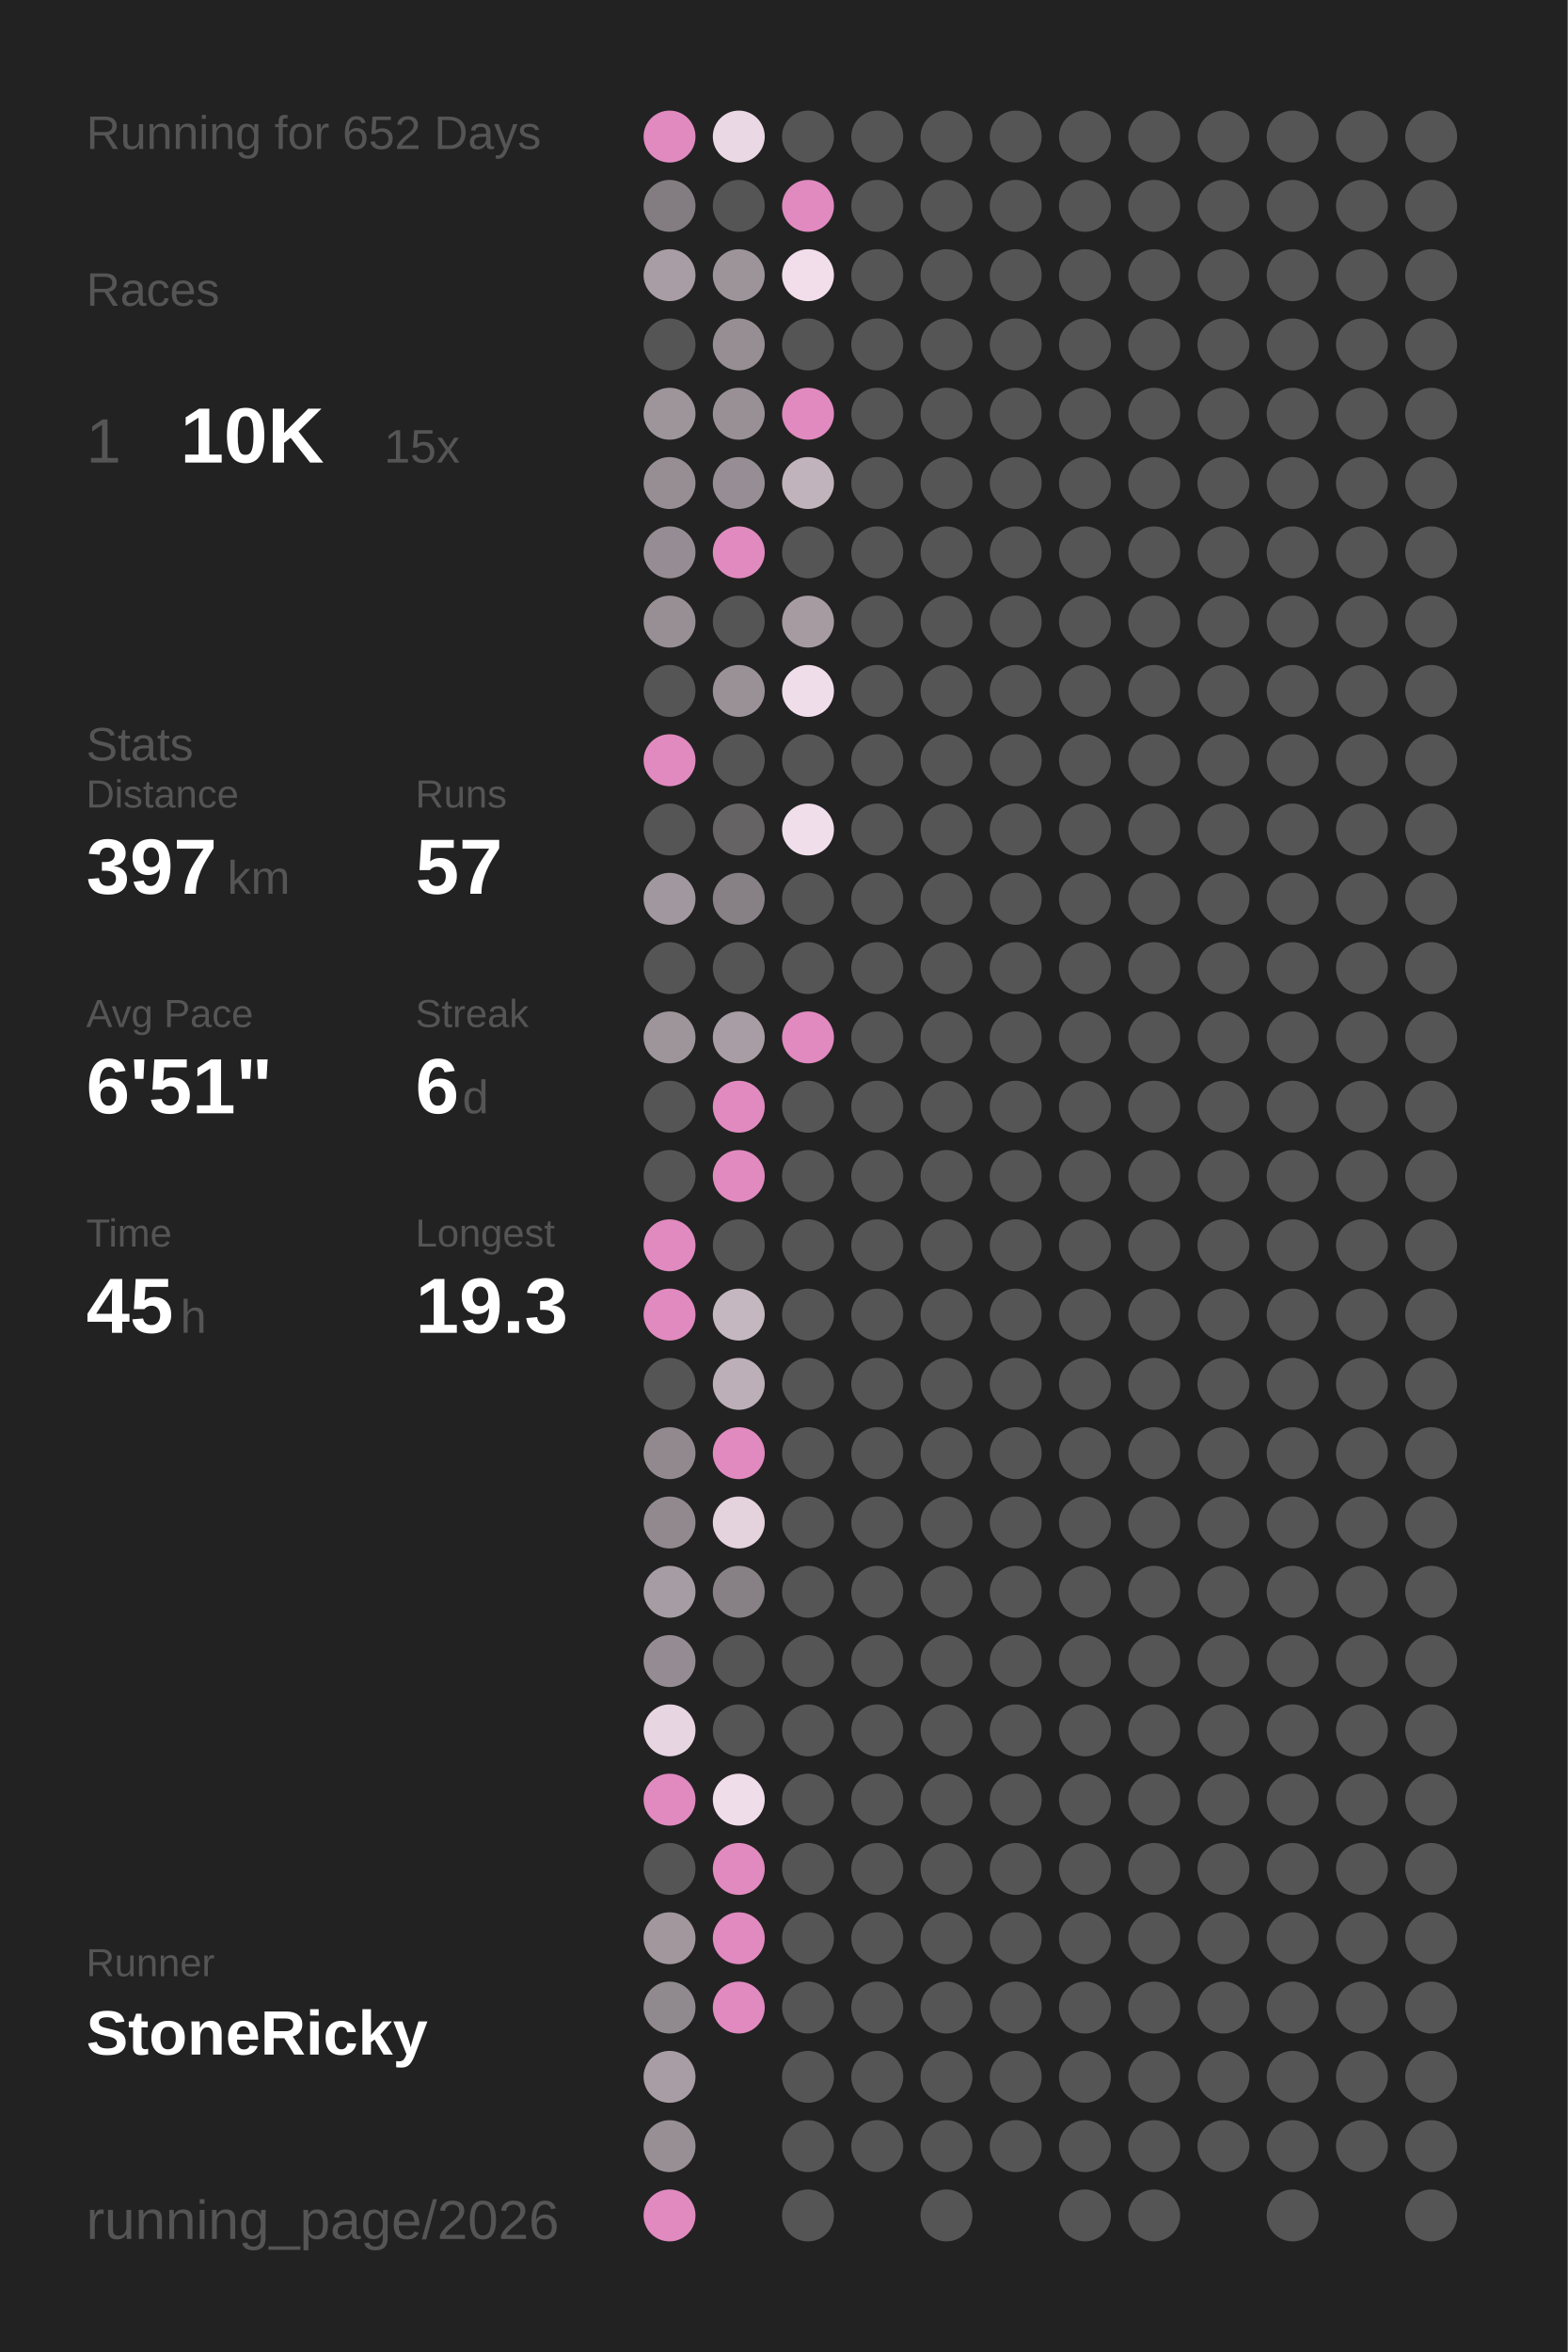
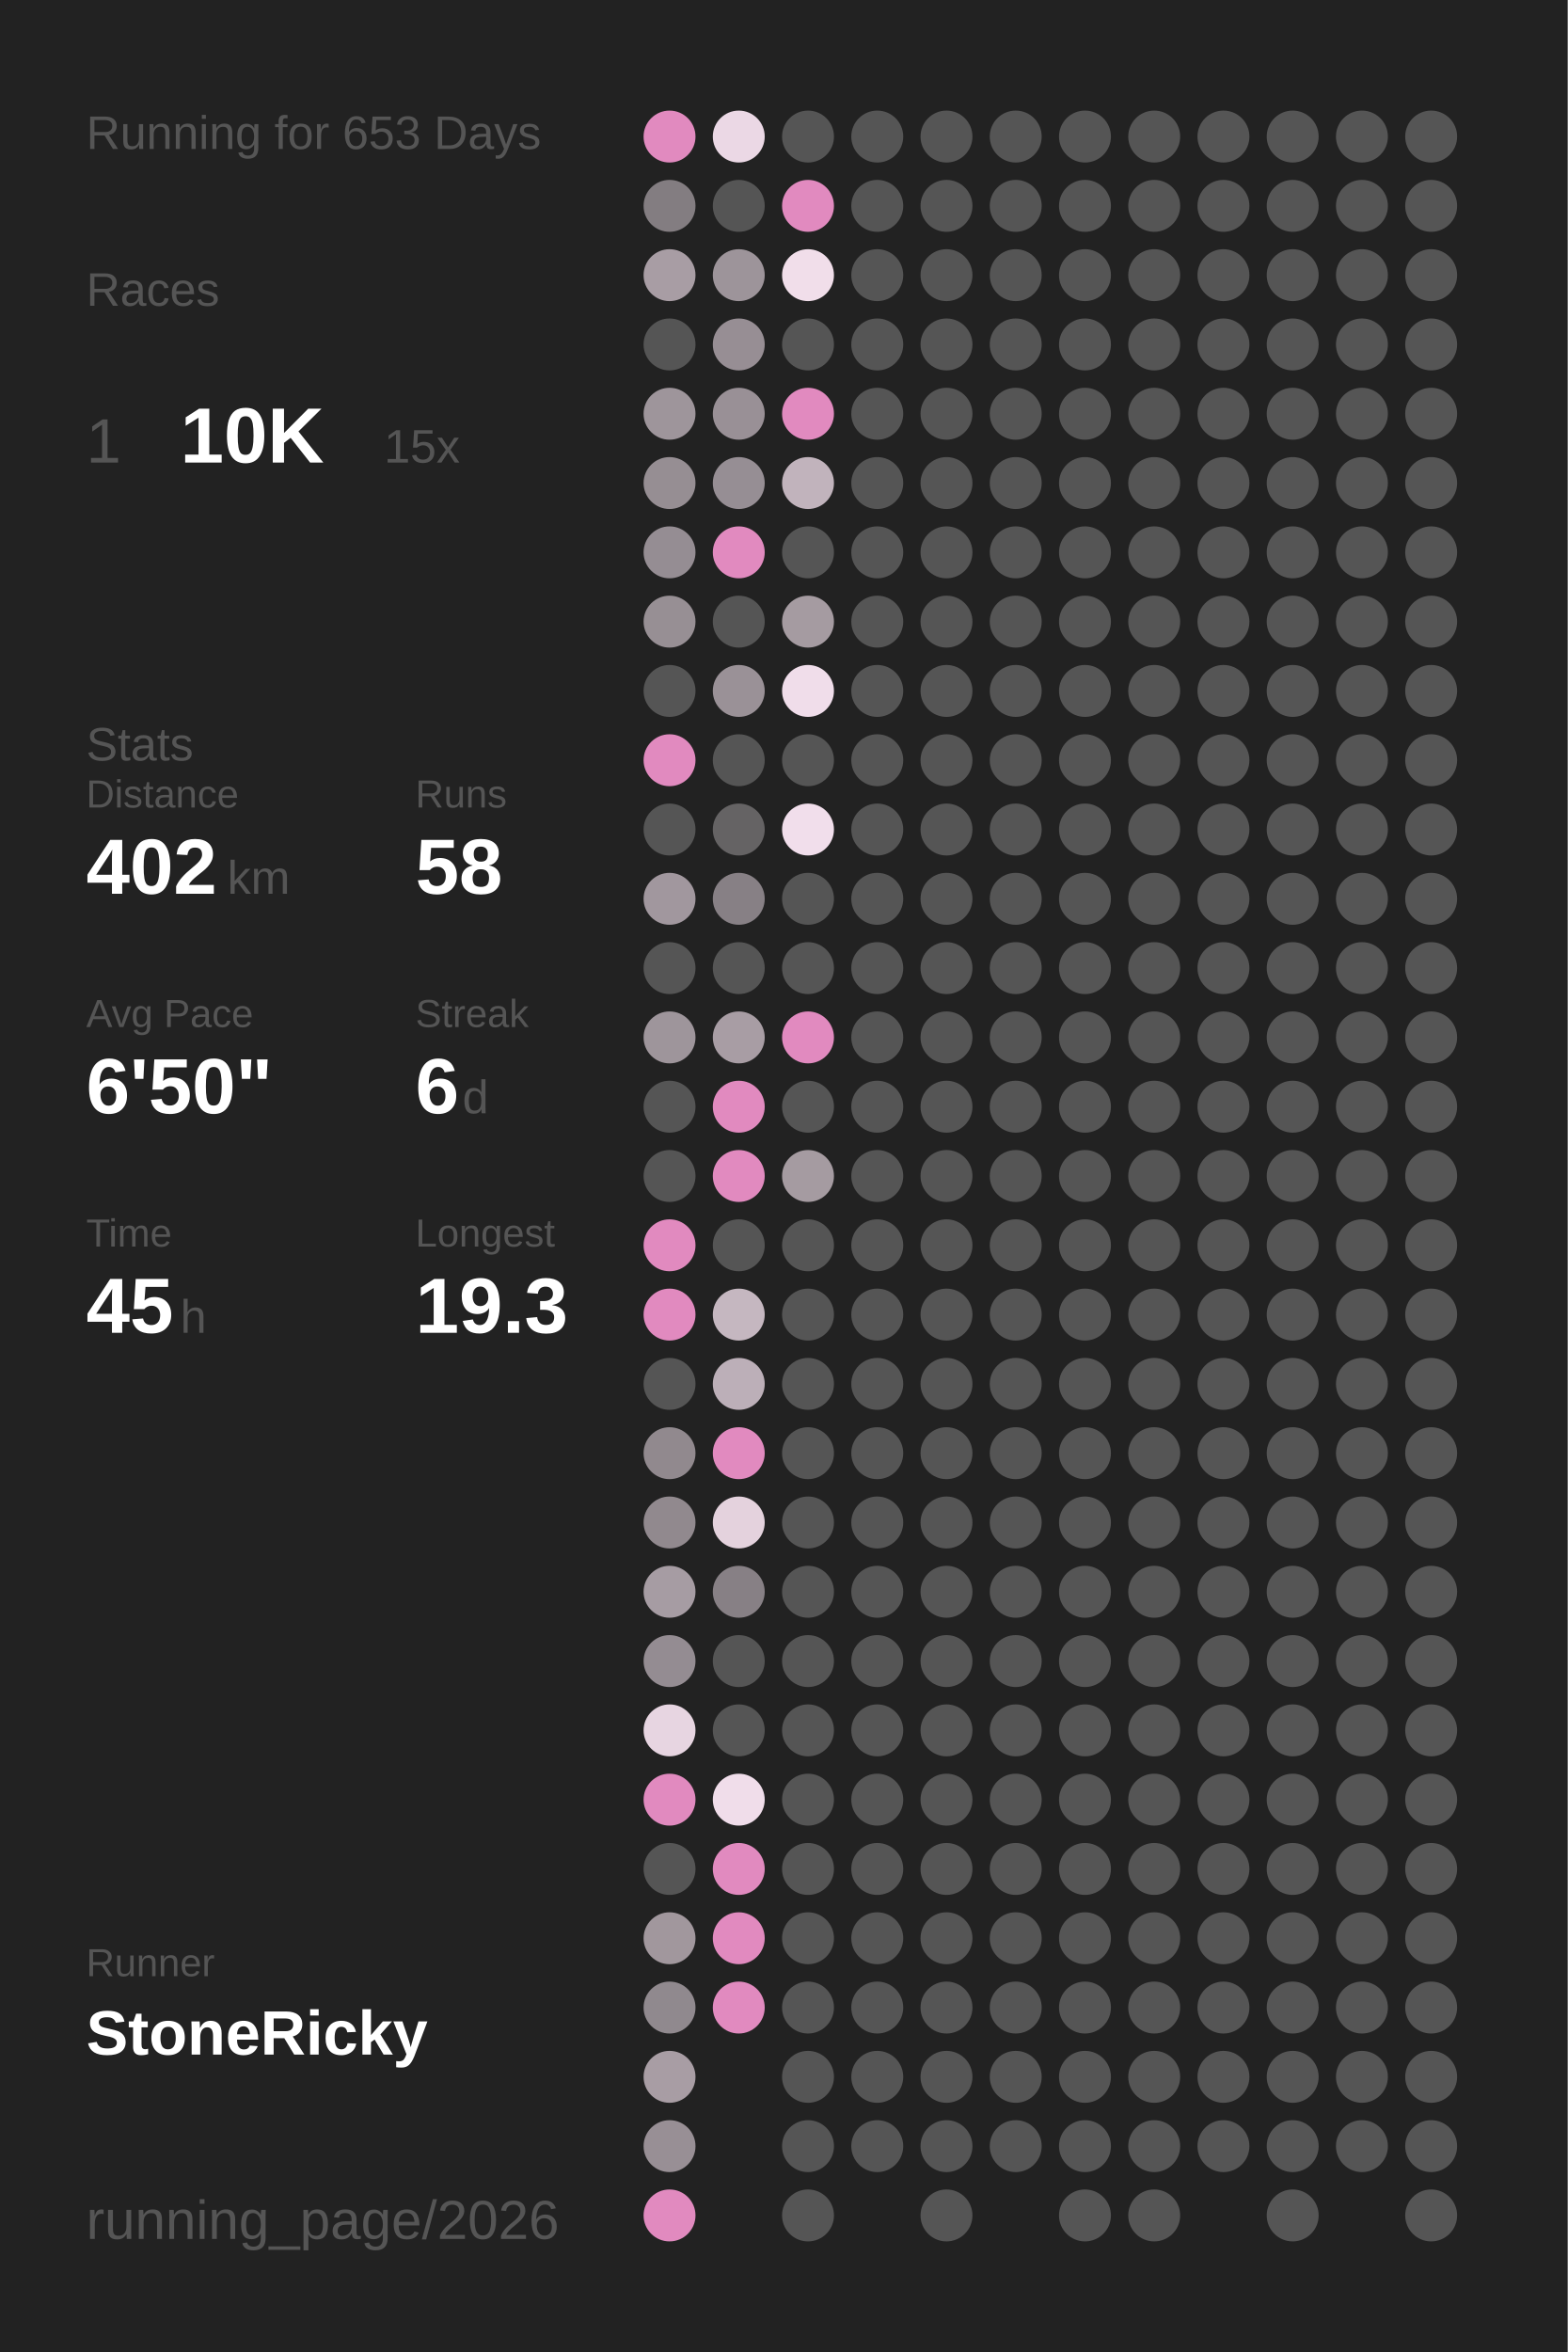
<svg xmlns="http://www.w3.org/2000/svg" baseProfile="full" height="300mm" version="1.1" viewBox="0,0,200,300" width="200mm">
  <defs />
  <rect fill="#222222" height="300" width="200" x="0" y="0" />
-   <text fill="#555555" style="font-size:6px; font-family:Arial;" x="11" y="19">Running for 652 Days</text>
+   <text fill="#555555" style="font-size:6px; font-family:Arial;" x="11" y="19">Running for 653 Days</text>
  <text fill="#555555" style="font-size:6px; font-family:Arial;" x="11" y="39">Races</text>
  <text fill="#555555" style="font-size:8px; font-family:Arial;" x="11" y="59">1</text>
  <text fill="#FFFFFF" style="font-size:10px; font-family:Arial; font-weight:bold;" x="23" y="59">10K</text>
  <text fill="#555555" style="font-size:6px; font-family:Arial;" x="49" y="59">15x</text>
  <text fill="#555555" style="font-size:6px; font-family:Arial;" x="11" y="97">Stats</text>
  <text fill="#555555" style="font-size:5px; font-family:Arial;" x="11" y="103">Distance</text>
-   <text fill="#FFFFFF" style="font-size:10px; font-family:Arial; font-weight:bold;" x="11" y="114">397</text>
+   <text fill="#FFFFFF" style="font-size:10px; font-family:Arial; font-weight:bold;" x="11" y="114">402</text>
  <text fill="#555555" style="font-size:6px; font-family:Arial;" x="29" y="114">km</text>
  <text fill="#555555" style="font-size:5px; font-family:Arial;" x="53" y="103">Runs</text>
-   <text fill="#FFFFFF" style="font-size:10px; font-family:Arial; font-weight:bold;" x="53" y="114">57</text>
+   <text fill="#FFFFFF" style="font-size:10px; font-family:Arial; font-weight:bold;" x="53" y="114">58</text>
  <text fill="#555555" style="font-size:5px; font-family:Arial;" x="11" y="131">Avg Pace</text>
-   <text fill="#FFFFFF" style="font-size:10px; font-family:Arial; font-weight:bold;" x="11" y="142">6'51"</text>
+   <text fill="#FFFFFF" style="font-size:10px; font-family:Arial; font-weight:bold;" x="11" y="142">6'50"</text>
  <text fill="#555555" style="font-size:5px; font-family:Arial;" x="53" y="131">Streak</text>
  <text fill="#FFFFFF" style="font-size:10px; font-family:Arial; font-weight:bold;" x="53" y="142">6</text>
  <text fill="#555555" style="font-size:6px; font-family:Arial;" x="59" y="142">d</text>
  <text fill="#555555" style="font-size:5px; font-family:Arial;" x="11" y="159">Time</text>
  <text fill="#FFFFFF" style="font-size:10px; font-family:Arial; font-weight:bold;" x="11" y="170">45</text>
  <text fill="#555555" style="font-size:6px; font-family:Arial;" x="23" y="170">h</text>
  <text fill="#555555" style="font-size:5px; font-family:Arial;" x="53" y="159">Longest</text>
  <text fill="#FFFFFF" style="font-size:10px; font-family:Arial; font-weight:bold;" x="53" y="170">19.3</text>
  <text fill="#555555" style="font-size:5px; font-family:Arial;" x="11" y="252.065">Runner</text>
  <text fill="#FFFFFF" style="font-size:8px; font-family:Arial; font-weight:bold;" x="11" y="262.065">StoneRicky</text>
  <text fill="#555555" style="font-size:7px; font-family:Arial;" x="11" y="285.581">running_page/2026</text>
  <circle cx="85.417" cy="17.419" fill="#E18ABF" r="3.312" />
  <circle cx="85.417" cy="26.258" fill="#837d81" r="3.312" />
  <circle cx="85.417" cy="35.097" fill="#a89da4" r="3.312" />
  <circle cx="85.417" cy="43.935" fill="#555555" r="3.312" />
  <circle cx="85.417" cy="52.774" fill="#9e959b" r="3.312" />
  <circle cx="85.417" cy="61.613" fill="#968e93" r="3.312" />
  <circle cx="85.417" cy="70.452" fill="#958d93" r="3.312" />
  <circle cx="85.417" cy="79.29" fill="#978f94" r="3.312" />
  <circle cx="85.417" cy="88.129" fill="#555555" r="3.312" />
  <circle cx="85.417" cy="96.968" fill="#E18ABF" r="3.312" />
  <circle cx="85.417" cy="105.806" fill="#555555" r="3.312" />
  <circle cx="85.417" cy="114.645" fill="#a1979e" r="3.312" />
  <circle cx="85.417" cy="123.484" fill="#555555" r="3.312" />
  <circle cx="85.417" cy="132.323" fill="#9e959b" r="3.312" />
  <circle cx="85.417" cy="141.161" fill="#555555" r="3.312" />
  <circle cx="85.417" cy="150" fill="#555555" r="3.312" />
  <circle cx="85.417" cy="158.839" fill="#E18ABF" r="3.312" />
  <circle cx="85.417" cy="167.677" fill="#E18ABF" r="3.312" />
  <circle cx="85.417" cy="176.516" fill="#555555" r="3.312" />
  <circle cx="85.417" cy="185.355" fill="#91898e" r="3.312" />
  <circle cx="85.417" cy="194.194" fill="#91898e" r="3.312" />
  <circle cx="85.417" cy="203.032" fill="#a69ca3" r="3.312" />
  <circle cx="85.417" cy="211.871" fill="#948c92" r="3.312" />
  <circle cx="85.417" cy="220.71" fill="#e7d5e1" r="3.312" />
  <circle cx="85.417" cy="229.548" fill="#E18ABF" r="3.312" />
  <circle cx="85.417" cy="238.387" fill="#555555" r="3.312" />
  <circle cx="85.417" cy="247.226" fill="#a1979d" r="3.312" />
  <circle cx="85.417" cy="256.065" fill="#90898e" r="3.312" />
  <circle cx="85.417" cy="264.903" fill="#a89da4" r="3.312" />
  <circle cx="85.417" cy="273.742" fill="#988f95" r="3.312" />
  <circle cx="85.417" cy="282.581" fill="#E18ABF" r="3.312" />
  <circle cx="94.25" cy="17.419" fill="#ebd8e5" r="3.312" />
  <circle cx="94.25" cy="26.258" fill="#555555" r="3.312" />
  <circle cx="94.25" cy="35.097" fill="#9d949a" r="3.312" />
  <circle cx="94.25" cy="43.935" fill="#978e94" r="3.312" />
  <circle cx="94.25" cy="52.774" fill="#999096" r="3.312" />
  <circle cx="94.25" cy="61.613" fill="#968e94" r="3.312" />
  <circle cx="94.25" cy="70.452" fill="#E18ABF" r="3.312" />
  <circle cx="94.25" cy="79.29" fill="#555555" r="3.312" />
  <circle cx="94.25" cy="88.129" fill="#9a9197" r="3.312" />
  <circle cx="94.25" cy="96.968" fill="#555555" r="3.312" />
  <circle cx="94.25" cy="105.806" fill="#656364" r="3.312" />
  <circle cx="94.25" cy="114.645" fill="#878085" r="3.312" />
  <circle cx="94.25" cy="123.484" fill="#555555" r="3.312" />
  <circle cx="94.25" cy="132.323" fill="#a89da4" r="3.312" />
  <circle cx="94.25" cy="141.161" fill="#E18ABF" r="3.312" />
  <circle cx="94.25" cy="150" fill="#E18ABF" r="3.312" />
  <circle cx="94.25" cy="158.839" fill="#555555" r="3.312" />
  <circle cx="94.25" cy="167.677" fill="#c5b7c0" r="3.312" />
  <circle cx="94.25" cy="176.516" fill="#bcafb8" r="3.312" />
  <circle cx="94.25" cy="185.355" fill="#E18ABF" r="3.312" />
  <circle cx="94.25" cy="194.194" fill="#e4d2dd" r="3.312" />
  <circle cx="94.25" cy="203.032" fill="#878085" r="3.312" />
  <circle cx="94.25" cy="211.871" fill="#555555" r="3.312" />
  <circle cx="94.25" cy="220.71" fill="#555555" r="3.312" />
  <circle cx="94.25" cy="229.548" fill="#f0ddea" r="3.312" />
  <circle cx="94.25" cy="238.387" fill="#E18ABF" r="3.312" />
  <circle cx="94.25" cy="247.226" fill="#E18ABF" r="3.312" />
  <circle cx="94.25" cy="256.065" fill="#E18ABF" r="3.312" />
  <circle cx="103.083" cy="17.419" fill="#555555" r="3.312" />
  <circle cx="103.083" cy="26.258" fill="#E18ABF" r="3.312" />
  <circle cx="103.083" cy="35.097" fill="#f1deea" r="3.312" />
  <circle cx="103.083" cy="43.935" fill="#555555" r="3.312" />
  <circle cx="103.083" cy="52.774" fill="#E18ABF" r="3.312" />
  <circle cx="103.083" cy="61.613" fill="#c1b3bc" r="3.312" />
  <circle cx="103.083" cy="70.452" fill="#555555" r="3.312" />
  <circle cx="103.083" cy="79.29" fill="#a59ba1" r="3.312" />
  <circle cx="103.083" cy="88.129" fill="#f0ddea" r="3.312" />
  <circle cx="103.083" cy="96.968" fill="#555555" r="3.312" />
  <circle cx="103.083" cy="105.806" fill="#f1deeb" r="3.312" />
  <circle cx="103.083" cy="114.645" fill="#555555" r="3.312" />
  <circle cx="103.083" cy="123.484" fill="#555555" r="3.312" />
  <circle cx="103.083" cy="132.323" fill="#E18ABF" r="3.312" />
  <circle cx="103.083" cy="141.161" fill="#555555" r="3.312" />
-   <circle cx="103.083" cy="150" fill="#555555" r="3.312" />
+   <circle cx="103.083" cy="150" fill="#a59ba1" r="3.312" />
  <circle cx="103.083" cy="158.839" fill="#555555" r="3.312" />
  <circle cx="103.083" cy="167.677" fill="#555555" r="3.312" />
  <circle cx="103.083" cy="176.516" fill="#555555" r="3.312" />
  <circle cx="103.083" cy="185.355" fill="#555555" r="3.312" />
  <circle cx="103.083" cy="194.194" fill="#555555" r="3.312" />
  <circle cx="103.083" cy="203.032" fill="#555555" r="3.312" />
  <circle cx="103.083" cy="211.871" fill="#555555" r="3.312" />
  <circle cx="103.083" cy="220.71" fill="#555555" r="3.312" />
  <circle cx="103.083" cy="229.548" fill="#555555" r="3.312" />
  <circle cx="103.083" cy="238.387" fill="#555555" r="3.312" />
  <circle cx="103.083" cy="247.226" fill="#555555" r="3.312" />
  <circle cx="103.083" cy="256.065" fill="#555555" r="3.312" />
  <circle cx="103.083" cy="264.903" fill="#555555" r="3.312" />
  <circle cx="103.083" cy="273.742" fill="#555555" r="3.312" />
  <circle cx="103.083" cy="282.581" fill="#555555" r="3.312" />
  <circle cx="111.917" cy="17.419" fill="#555555" r="3.312" />
  <circle cx="111.917" cy="26.258" fill="#555555" r="3.312" />
  <circle cx="111.917" cy="35.097" fill="#555555" r="3.312" />
  <circle cx="111.917" cy="43.935" fill="#555555" r="3.312" />
  <circle cx="111.917" cy="52.774" fill="#555555" r="3.312" />
  <circle cx="111.917" cy="61.613" fill="#555555" r="3.312" />
  <circle cx="111.917" cy="70.452" fill="#555555" r="3.312" />
  <circle cx="111.917" cy="79.29" fill="#555555" r="3.312" />
  <circle cx="111.917" cy="88.129" fill="#555555" r="3.312" />
  <circle cx="111.917" cy="96.968" fill="#555555" r="3.312" />
  <circle cx="111.917" cy="105.806" fill="#555555" r="3.312" />
  <circle cx="111.917" cy="114.645" fill="#555555" r="3.312" />
  <circle cx="111.917" cy="123.484" fill="#555555" r="3.312" />
  <circle cx="111.917" cy="132.323" fill="#555555" r="3.312" />
  <circle cx="111.917" cy="141.161" fill="#555555" r="3.312" />
  <circle cx="111.917" cy="150" fill="#555555" r="3.312" />
  <circle cx="111.917" cy="158.839" fill="#555555" r="3.312" />
  <circle cx="111.917" cy="167.677" fill="#555555" r="3.312" />
  <circle cx="111.917" cy="176.516" fill="#555555" r="3.312" />
  <circle cx="111.917" cy="185.355" fill="#555555" r="3.312" />
  <circle cx="111.917" cy="194.194" fill="#555555" r="3.312" />
  <circle cx="111.917" cy="203.032" fill="#555555" r="3.312" />
  <circle cx="111.917" cy="211.871" fill="#555555" r="3.312" />
  <circle cx="111.917" cy="220.71" fill="#555555" r="3.312" />
  <circle cx="111.917" cy="229.548" fill="#555555" r="3.312" />
  <circle cx="111.917" cy="238.387" fill="#555555" r="3.312" />
  <circle cx="111.917" cy="247.226" fill="#555555" r="3.312" />
  <circle cx="111.917" cy="256.065" fill="#555555" r="3.312" />
  <circle cx="111.917" cy="264.903" fill="#555555" r="3.312" />
  <circle cx="111.917" cy="273.742" fill="#555555" r="3.312" />
  <circle cx="120.75" cy="17.419" fill="#555555" r="3.312" />
  <circle cx="120.75" cy="26.258" fill="#555555" r="3.312" />
  <circle cx="120.75" cy="35.097" fill="#555555" r="3.312" />
  <circle cx="120.75" cy="43.935" fill="#555555" r="3.312" />
  <circle cx="120.75" cy="52.774" fill="#555555" r="3.312" />
  <circle cx="120.75" cy="61.613" fill="#555555" r="3.312" />
  <circle cx="120.75" cy="70.452" fill="#555555" r="3.312" />
  <circle cx="120.75" cy="79.29" fill="#555555" r="3.312" />
  <circle cx="120.75" cy="88.129" fill="#555555" r="3.312" />
  <circle cx="120.75" cy="96.968" fill="#555555" r="3.312" />
  <circle cx="120.75" cy="105.806" fill="#555555" r="3.312" />
  <circle cx="120.75" cy="114.645" fill="#555555" r="3.312" />
  <circle cx="120.75" cy="123.484" fill="#555555" r="3.312" />
  <circle cx="120.75" cy="132.323" fill="#555555" r="3.312" />
  <circle cx="120.75" cy="141.161" fill="#555555" r="3.312" />
  <circle cx="120.75" cy="150" fill="#555555" r="3.312" />
  <circle cx="120.75" cy="158.839" fill="#555555" r="3.312" />
  <circle cx="120.75" cy="167.677" fill="#555555" r="3.312" />
  <circle cx="120.75" cy="176.516" fill="#555555" r="3.312" />
  <circle cx="120.75" cy="185.355" fill="#555555" r="3.312" />
  <circle cx="120.75" cy="194.194" fill="#555555" r="3.312" />
  <circle cx="120.75" cy="203.032" fill="#555555" r="3.312" />
  <circle cx="120.75" cy="211.871" fill="#555555" r="3.312" />
  <circle cx="120.75" cy="220.71" fill="#555555" r="3.312" />
  <circle cx="120.75" cy="229.548" fill="#555555" r="3.312" />
  <circle cx="120.75" cy="238.387" fill="#555555" r="3.312" />
  <circle cx="120.75" cy="247.226" fill="#555555" r="3.312" />
  <circle cx="120.75" cy="256.065" fill="#555555" r="3.312" />
  <circle cx="120.75" cy="264.903" fill="#555555" r="3.312" />
  <circle cx="120.75" cy="273.742" fill="#555555" r="3.312" />
  <circle cx="120.75" cy="282.581" fill="#555555" r="3.312" />
  <circle cx="129.583" cy="17.419" fill="#555555" r="3.312" />
  <circle cx="129.583" cy="26.258" fill="#555555" r="3.312" />
  <circle cx="129.583" cy="35.097" fill="#555555" r="3.312" />
  <circle cx="129.583" cy="43.935" fill="#555555" r="3.312" />
  <circle cx="129.583" cy="52.774" fill="#555555" r="3.312" />
  <circle cx="129.583" cy="61.613" fill="#555555" r="3.312" />
  <circle cx="129.583" cy="70.452" fill="#555555" r="3.312" />
  <circle cx="129.583" cy="79.29" fill="#555555" r="3.312" />
  <circle cx="129.583" cy="88.129" fill="#555555" r="3.312" />
  <circle cx="129.583" cy="96.968" fill="#555555" r="3.312" />
  <circle cx="129.583" cy="105.806" fill="#555555" r="3.312" />
  <circle cx="129.583" cy="114.645" fill="#555555" r="3.312" />
  <circle cx="129.583" cy="123.484" fill="#555555" r="3.312" />
  <circle cx="129.583" cy="132.323" fill="#555555" r="3.312" />
  <circle cx="129.583" cy="141.161" fill="#555555" r="3.312" />
  <circle cx="129.583" cy="150" fill="#555555" r="3.312" />
  <circle cx="129.583" cy="158.839" fill="#555555" r="3.312" />
  <circle cx="129.583" cy="167.677" fill="#555555" r="3.312" />
  <circle cx="129.583" cy="176.516" fill="#555555" r="3.312" />
  <circle cx="129.583" cy="185.355" fill="#555555" r="3.312" />
  <circle cx="129.583" cy="194.194" fill="#555555" r="3.312" />
  <circle cx="129.583" cy="203.032" fill="#555555" r="3.312" />
  <circle cx="129.583" cy="211.871" fill="#555555" r="3.312" />
  <circle cx="129.583" cy="220.71" fill="#555555" r="3.312" />
  <circle cx="129.583" cy="229.548" fill="#555555" r="3.312" />
  <circle cx="129.583" cy="238.387" fill="#555555" r="3.312" />
  <circle cx="129.583" cy="247.226" fill="#555555" r="3.312" />
  <circle cx="129.583" cy="256.065" fill="#555555" r="3.312" />
  <circle cx="129.583" cy="264.903" fill="#555555" r="3.312" />
  <circle cx="129.583" cy="273.742" fill="#555555" r="3.312" />
  <circle cx="138.417" cy="17.419" fill="#555555" r="3.312" />
  <circle cx="138.417" cy="26.258" fill="#555555" r="3.312" />
  <circle cx="138.417" cy="35.097" fill="#555555" r="3.312" />
  <circle cx="138.417" cy="43.935" fill="#555555" r="3.312" />
  <circle cx="138.417" cy="52.774" fill="#555555" r="3.312" />
  <circle cx="138.417" cy="61.613" fill="#555555" r="3.312" />
  <circle cx="138.417" cy="70.452" fill="#555555" r="3.312" />
  <circle cx="138.417" cy="79.29" fill="#555555" r="3.312" />
  <circle cx="138.417" cy="88.129" fill="#555555" r="3.312" />
  <circle cx="138.417" cy="96.968" fill="#555555" r="3.312" />
  <circle cx="138.417" cy="105.806" fill="#555555" r="3.312" />
  <circle cx="138.417" cy="114.645" fill="#555555" r="3.312" />
  <circle cx="138.417" cy="123.484" fill="#555555" r="3.312" />
  <circle cx="138.417" cy="132.323" fill="#555555" r="3.312" />
  <circle cx="138.417" cy="141.161" fill="#555555" r="3.312" />
  <circle cx="138.417" cy="150" fill="#555555" r="3.312" />
  <circle cx="138.417" cy="158.839" fill="#555555" r="3.312" />
  <circle cx="138.417" cy="167.677" fill="#555555" r="3.312" />
  <circle cx="138.417" cy="176.516" fill="#555555" r="3.312" />
  <circle cx="138.417" cy="185.355" fill="#555555" r="3.312" />
  <circle cx="138.417" cy="194.194" fill="#555555" r="3.312" />
  <circle cx="138.417" cy="203.032" fill="#555555" r="3.312" />
  <circle cx="138.417" cy="211.871" fill="#555555" r="3.312" />
  <circle cx="138.417" cy="220.71" fill="#555555" r="3.312" />
  <circle cx="138.417" cy="229.548" fill="#555555" r="3.312" />
  <circle cx="138.417" cy="238.387" fill="#555555" r="3.312" />
  <circle cx="138.417" cy="247.226" fill="#555555" r="3.312" />
  <circle cx="138.417" cy="256.065" fill="#555555" r="3.312" />
  <circle cx="138.417" cy="264.903" fill="#555555" r="3.312" />
  <circle cx="138.417" cy="273.742" fill="#555555" r="3.312" />
  <circle cx="138.417" cy="282.581" fill="#555555" r="3.312" />
  <circle cx="147.25" cy="17.419" fill="#555555" r="3.312" />
  <circle cx="147.25" cy="26.258" fill="#555555" r="3.312" />
  <circle cx="147.25" cy="35.097" fill="#555555" r="3.312" />
  <circle cx="147.25" cy="43.935" fill="#555555" r="3.312" />
  <circle cx="147.25" cy="52.774" fill="#555555" r="3.312" />
  <circle cx="147.25" cy="61.613" fill="#555555" r="3.312" />
  <circle cx="147.25" cy="70.452" fill="#555555" r="3.312" />
  <circle cx="147.25" cy="79.29" fill="#555555" r="3.312" />
  <circle cx="147.25" cy="88.129" fill="#555555" r="3.312" />
  <circle cx="147.25" cy="96.968" fill="#555555" r="3.312" />
  <circle cx="147.25" cy="105.806" fill="#555555" r="3.312" />
  <circle cx="147.25" cy="114.645" fill="#555555" r="3.312" />
  <circle cx="147.25" cy="123.484" fill="#555555" r="3.312" />
  <circle cx="147.25" cy="132.323" fill="#555555" r="3.312" />
  <circle cx="147.25" cy="141.161" fill="#555555" r="3.312" />
  <circle cx="147.25" cy="150" fill="#555555" r="3.312" />
  <circle cx="147.25" cy="158.839" fill="#555555" r="3.312" />
  <circle cx="147.25" cy="167.677" fill="#555555" r="3.312" />
  <circle cx="147.25" cy="176.516" fill="#555555" r="3.312" />
  <circle cx="147.25" cy="185.355" fill="#555555" r="3.312" />
  <circle cx="147.25" cy="194.194" fill="#555555" r="3.312" />
  <circle cx="147.25" cy="203.032" fill="#555555" r="3.312" />
  <circle cx="147.25" cy="211.871" fill="#555555" r="3.312" />
  <circle cx="147.25" cy="220.71" fill="#555555" r="3.312" />
  <circle cx="147.25" cy="229.548" fill="#555555" r="3.312" />
  <circle cx="147.25" cy="238.387" fill="#555555" r="3.312" />
  <circle cx="147.25" cy="247.226" fill="#555555" r="3.312" />
  <circle cx="147.25" cy="256.065" fill="#555555" r="3.312" />
  <circle cx="147.25" cy="264.903" fill="#555555" r="3.312" />
  <circle cx="147.25" cy="273.742" fill="#555555" r="3.312" />
  <circle cx="147.25" cy="282.581" fill="#555555" r="3.312" />
  <circle cx="156.083" cy="17.419" fill="#555555" r="3.312" />
  <circle cx="156.083" cy="26.258" fill="#555555" r="3.312" />
  <circle cx="156.083" cy="35.097" fill="#555555" r="3.312" />
  <circle cx="156.083" cy="43.935" fill="#555555" r="3.312" />
  <circle cx="156.083" cy="52.774" fill="#555555" r="3.312" />
  <circle cx="156.083" cy="61.613" fill="#555555" r="3.312" />
  <circle cx="156.083" cy="70.452" fill="#555555" r="3.312" />
  <circle cx="156.083" cy="79.29" fill="#555555" r="3.312" />
  <circle cx="156.083" cy="88.129" fill="#555555" r="3.312" />
  <circle cx="156.083" cy="96.968" fill="#555555" r="3.312" />
  <circle cx="156.083" cy="105.806" fill="#555555" r="3.312" />
  <circle cx="156.083" cy="114.645" fill="#555555" r="3.312" />
  <circle cx="156.083" cy="123.484" fill="#555555" r="3.312" />
  <circle cx="156.083" cy="132.323" fill="#555555" r="3.312" />
  <circle cx="156.083" cy="141.161" fill="#555555" r="3.312" />
  <circle cx="156.083" cy="150" fill="#555555" r="3.312" />
  <circle cx="156.083" cy="158.839" fill="#555555" r="3.312" />
  <circle cx="156.083" cy="167.677" fill="#555555" r="3.312" />
  <circle cx="156.083" cy="176.516" fill="#555555" r="3.312" />
  <circle cx="156.083" cy="185.355" fill="#555555" r="3.312" />
  <circle cx="156.083" cy="194.194" fill="#555555" r="3.312" />
  <circle cx="156.083" cy="203.032" fill="#555555" r="3.312" />
  <circle cx="156.083" cy="211.871" fill="#555555" r="3.312" />
  <circle cx="156.083" cy="220.71" fill="#555555" r="3.312" />
  <circle cx="156.083" cy="229.548" fill="#555555" r="3.312" />
  <circle cx="156.083" cy="238.387" fill="#555555" r="3.312" />
  <circle cx="156.083" cy="247.226" fill="#555555" r="3.312" />
  <circle cx="156.083" cy="256.065" fill="#555555" r="3.312" />
  <circle cx="156.083" cy="264.903" fill="#555555" r="3.312" />
  <circle cx="156.083" cy="273.742" fill="#555555" r="3.312" />
  <circle cx="164.917" cy="17.419" fill="#555555" r="3.312" />
  <circle cx="164.917" cy="26.258" fill="#555555" r="3.312" />
  <circle cx="164.917" cy="35.097" fill="#555555" r="3.312" />
  <circle cx="164.917" cy="43.935" fill="#555555" r="3.312" />
  <circle cx="164.917" cy="52.774" fill="#555555" r="3.312" />
  <circle cx="164.917" cy="61.613" fill="#555555" r="3.312" />
  <circle cx="164.917" cy="70.452" fill="#555555" r="3.312" />
  <circle cx="164.917" cy="79.29" fill="#555555" r="3.312" />
  <circle cx="164.917" cy="88.129" fill="#555555" r="3.312" />
  <circle cx="164.917" cy="96.968" fill="#555555" r="3.312" />
  <circle cx="164.917" cy="105.806" fill="#555555" r="3.312" />
  <circle cx="164.917" cy="114.645" fill="#555555" r="3.312" />
  <circle cx="164.917" cy="123.484" fill="#555555" r="3.312" />
  <circle cx="164.917" cy="132.323" fill="#555555" r="3.312" />
  <circle cx="164.917" cy="141.161" fill="#555555" r="3.312" />
  <circle cx="164.917" cy="150" fill="#555555" r="3.312" />
  <circle cx="164.917" cy="158.839" fill="#555555" r="3.312" />
  <circle cx="164.917" cy="167.677" fill="#555555" r="3.312" />
  <circle cx="164.917" cy="176.516" fill="#555555" r="3.312" />
  <circle cx="164.917" cy="185.355" fill="#555555" r="3.312" />
  <circle cx="164.917" cy="194.194" fill="#555555" r="3.312" />
  <circle cx="164.917" cy="203.032" fill="#555555" r="3.312" />
  <circle cx="164.917" cy="211.871" fill="#555555" r="3.312" />
  <circle cx="164.917" cy="220.71" fill="#555555" r="3.312" />
  <circle cx="164.917" cy="229.548" fill="#555555" r="3.312" />
  <circle cx="164.917" cy="238.387" fill="#555555" r="3.312" />
  <circle cx="164.917" cy="247.226" fill="#555555" r="3.312" />
  <circle cx="164.917" cy="256.065" fill="#555555" r="3.312" />
  <circle cx="164.917" cy="264.903" fill="#555555" r="3.312" />
  <circle cx="164.917" cy="273.742" fill="#555555" r="3.312" />
  <circle cx="164.917" cy="282.581" fill="#555555" r="3.312" />
  <circle cx="173.75" cy="17.419" fill="#555555" r="3.312" />
  <circle cx="173.75" cy="26.258" fill="#555555" r="3.312" />
  <circle cx="173.75" cy="35.097" fill="#555555" r="3.312" />
  <circle cx="173.75" cy="43.935" fill="#555555" r="3.312" />
  <circle cx="173.75" cy="52.774" fill="#555555" r="3.312" />
  <circle cx="173.75" cy="61.613" fill="#555555" r="3.312" />
  <circle cx="173.75" cy="70.452" fill="#555555" r="3.312" />
  <circle cx="173.75" cy="79.29" fill="#555555" r="3.312" />
  <circle cx="173.75" cy="88.129" fill="#555555" r="3.312" />
  <circle cx="173.75" cy="96.968" fill="#555555" r="3.312" />
  <circle cx="173.75" cy="105.806" fill="#555555" r="3.312" />
  <circle cx="173.75" cy="114.645" fill="#555555" r="3.312" />
  <circle cx="173.75" cy="123.484" fill="#555555" r="3.312" />
  <circle cx="173.75" cy="132.323" fill="#555555" r="3.312" />
  <circle cx="173.75" cy="141.161" fill="#555555" r="3.312" />
  <circle cx="173.75" cy="150" fill="#555555" r="3.312" />
  <circle cx="173.75" cy="158.839" fill="#555555" r="3.312" />
  <circle cx="173.75" cy="167.677" fill="#555555" r="3.312" />
  <circle cx="173.75" cy="176.516" fill="#555555" r="3.312" />
  <circle cx="173.75" cy="185.355" fill="#555555" r="3.312" />
  <circle cx="173.75" cy="194.194" fill="#555555" r="3.312" />
  <circle cx="173.75" cy="203.032" fill="#555555" r="3.312" />
  <circle cx="173.75" cy="211.871" fill="#555555" r="3.312" />
  <circle cx="173.75" cy="220.71" fill="#555555" r="3.312" />
  <circle cx="173.75" cy="229.548" fill="#555555" r="3.312" />
  <circle cx="173.75" cy="238.387" fill="#555555" r="3.312" />
  <circle cx="173.75" cy="247.226" fill="#555555" r="3.312" />
  <circle cx="173.75" cy="256.065" fill="#555555" r="3.312" />
  <circle cx="173.75" cy="264.903" fill="#555555" r="3.312" />
  <circle cx="173.75" cy="273.742" fill="#555555" r="3.312" />
  <circle cx="182.583" cy="17.419" fill="#555555" r="3.312" />
  <circle cx="182.583" cy="26.258" fill="#555555" r="3.312" />
  <circle cx="182.583" cy="35.097" fill="#555555" r="3.312" />
  <circle cx="182.583" cy="43.935" fill="#555555" r="3.312" />
  <circle cx="182.583" cy="52.774" fill="#555555" r="3.312" />
  <circle cx="182.583" cy="61.613" fill="#555555" r="3.312" />
  <circle cx="182.583" cy="70.452" fill="#555555" r="3.312" />
  <circle cx="182.583" cy="79.29" fill="#555555" r="3.312" />
  <circle cx="182.583" cy="88.129" fill="#555555" r="3.312" />
  <circle cx="182.583" cy="96.968" fill="#555555" r="3.312" />
  <circle cx="182.583" cy="105.806" fill="#555555" r="3.312" />
  <circle cx="182.583" cy="114.645" fill="#555555" r="3.312" />
  <circle cx="182.583" cy="123.484" fill="#555555" r="3.312" />
  <circle cx="182.583" cy="132.323" fill="#555555" r="3.312" />
  <circle cx="182.583" cy="141.161" fill="#555555" r="3.312" />
  <circle cx="182.583" cy="150" fill="#555555" r="3.312" />
  <circle cx="182.583" cy="158.839" fill="#555555" r="3.312" />
  <circle cx="182.583" cy="167.677" fill="#555555" r="3.312" />
  <circle cx="182.583" cy="176.516" fill="#555555" r="3.312" />
  <circle cx="182.583" cy="185.355" fill="#555555" r="3.312" />
  <circle cx="182.583" cy="194.194" fill="#555555" r="3.312" />
  <circle cx="182.583" cy="203.032" fill="#555555" r="3.312" />
  <circle cx="182.583" cy="211.871" fill="#555555" r="3.312" />
  <circle cx="182.583" cy="220.71" fill="#555555" r="3.312" />
  <circle cx="182.583" cy="229.548" fill="#555555" r="3.312" />
  <circle cx="182.583" cy="238.387" fill="#555555" r="3.312" />
  <circle cx="182.583" cy="247.226" fill="#555555" r="3.312" />
  <circle cx="182.583" cy="256.065" fill="#555555" r="3.312" />
  <circle cx="182.583" cy="264.903" fill="#555555" r="3.312" />
  <circle cx="182.583" cy="273.742" fill="#555555" r="3.312" />
  <circle cx="182.583" cy="282.581" fill="#555555" r="3.312" />
</svg>
